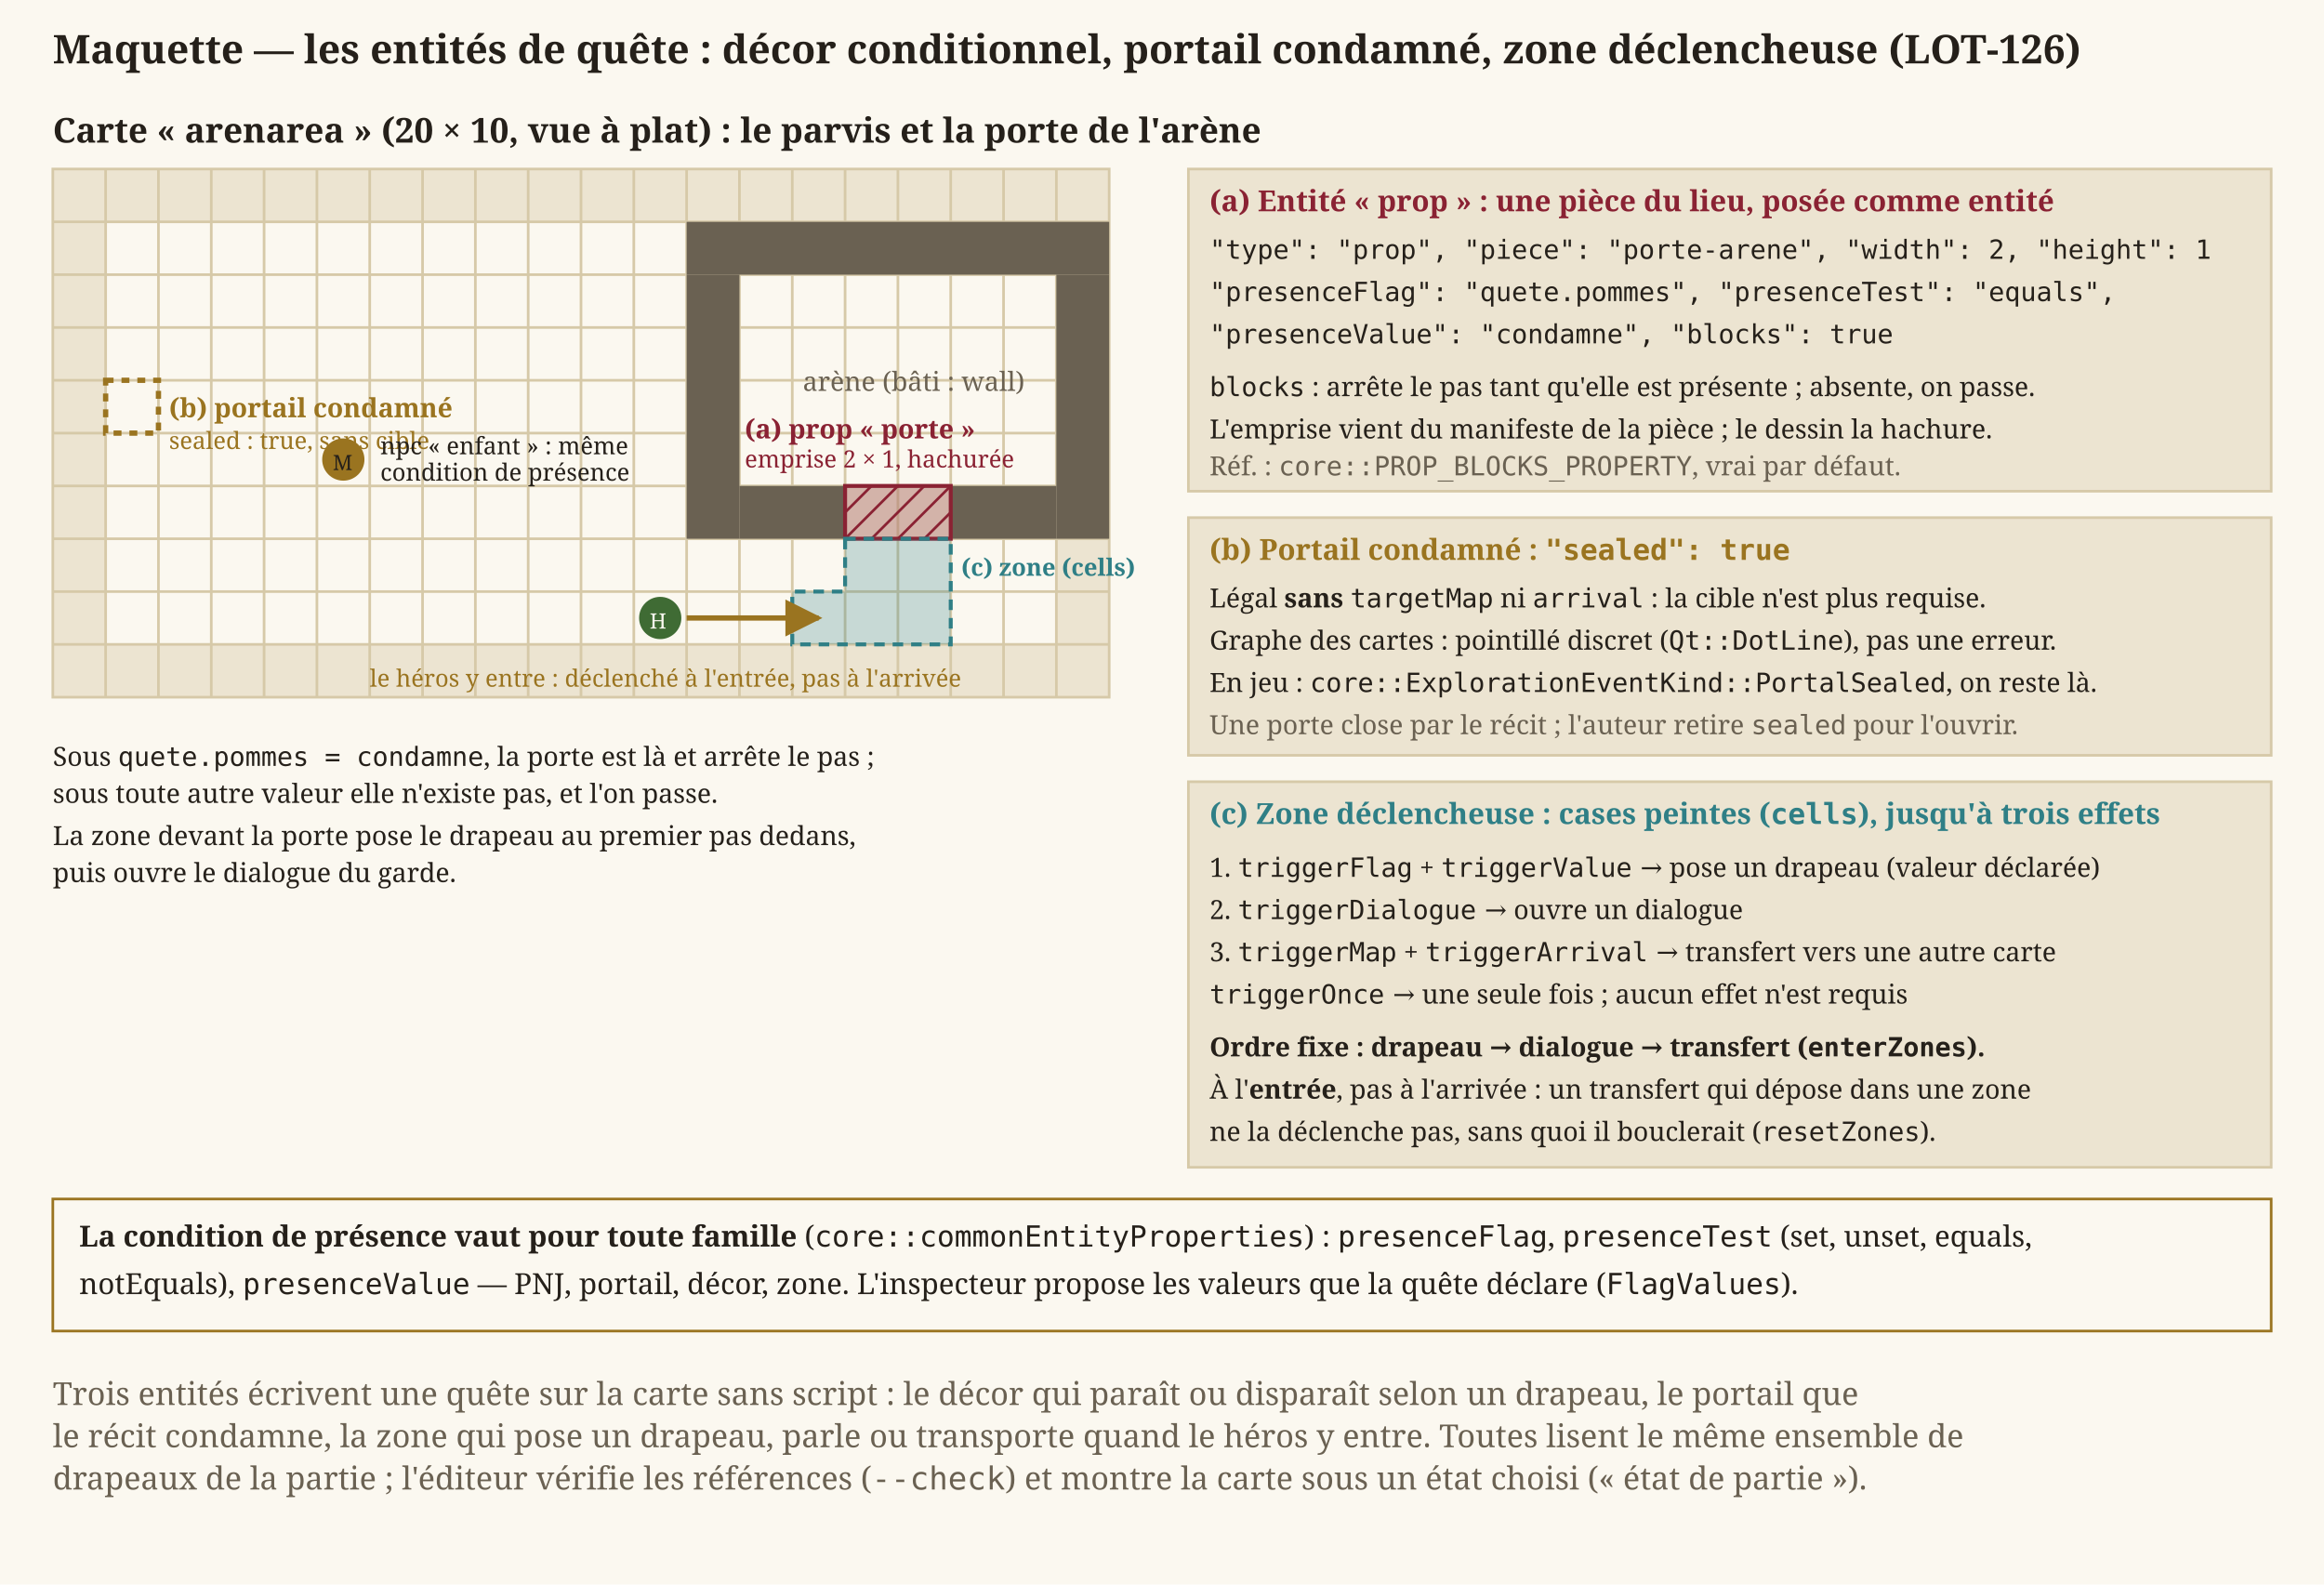
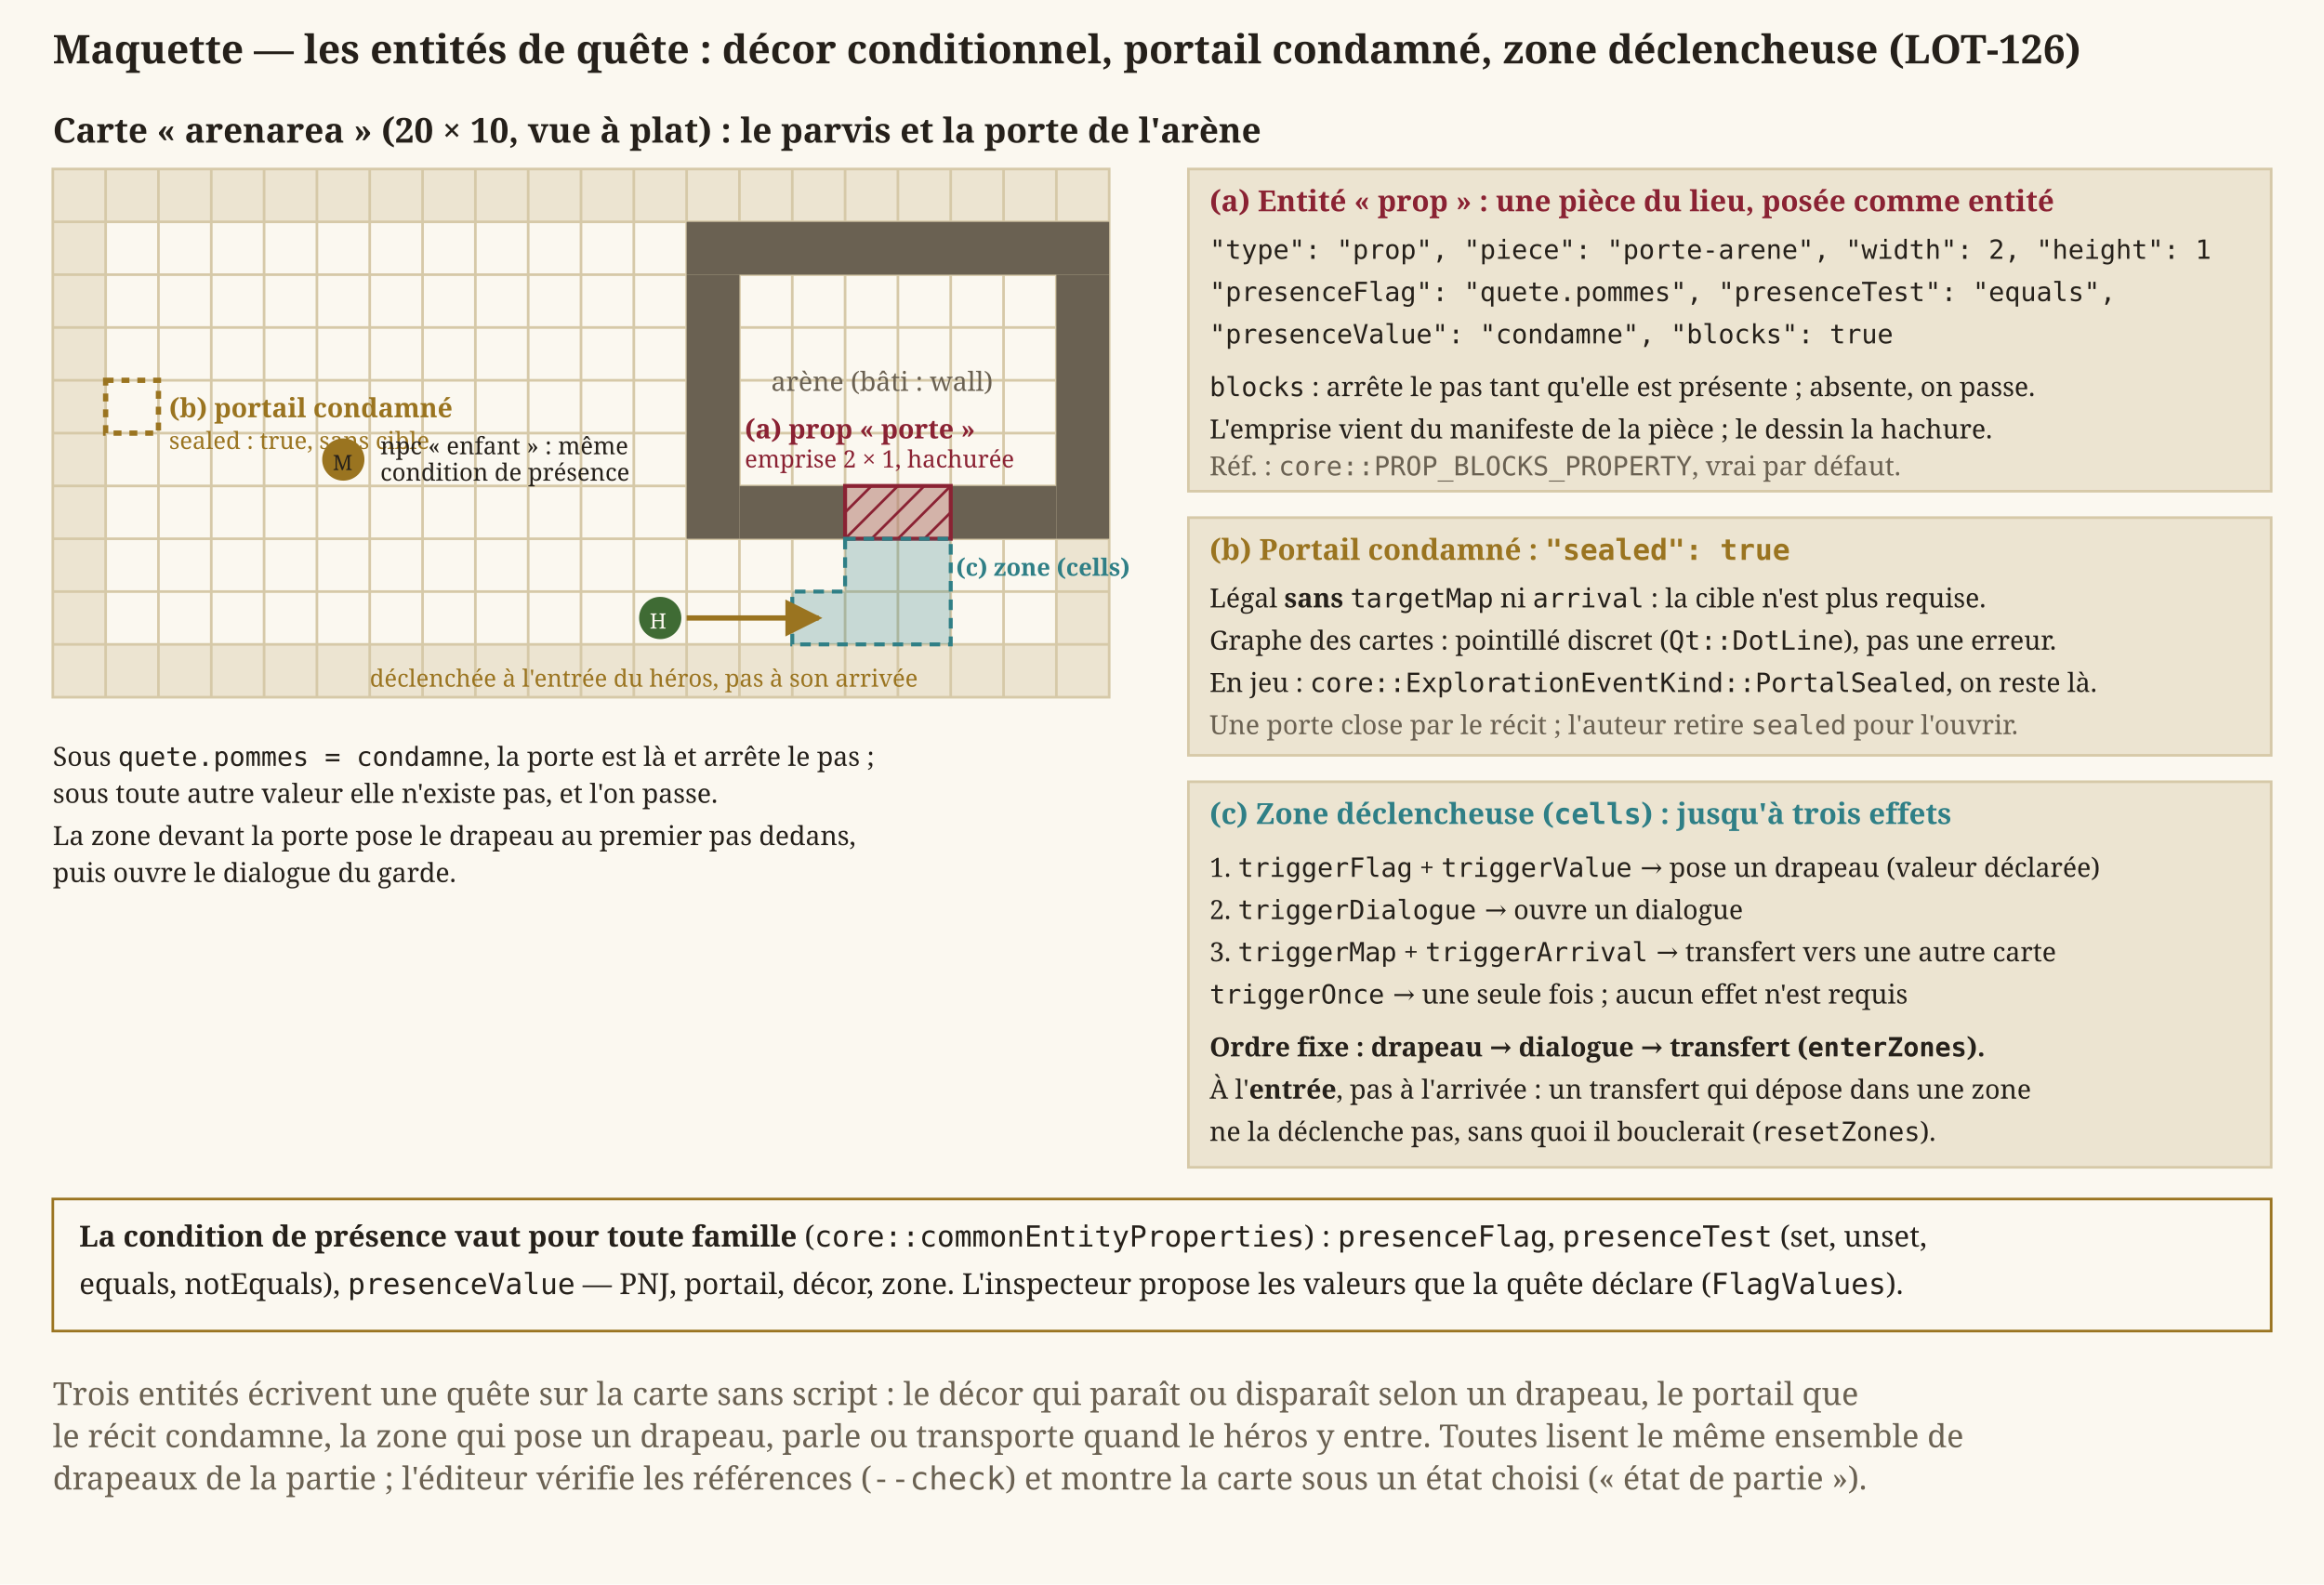
<svg xmlns="http://www.w3.org/2000/svg" viewBox="0 0 880 600" font-family="Georgia, serif" font-size="13">
  <rect width="880" height="600" fill="#fbf8f0" />
  <text x="20" y="24" font-size="15" font-weight="600" fill="#25201a">Maquette — les entités de quête : décor conditionnel, portail condamné, zone déclencheuse (LOT-126)</text>
  <defs>
    <marker id="a" viewBox="0 0 10 10" refX="9" refY="5" markerWidth="7" markerHeight="7" orient="auto">
      <path d="M0,0 L10,5 L0,10 z" fill="#9a7420" />
    </marker>
  </defs>
  <text x="20" y="54" font-weight="600" fill="#25201a">Carte « arenarea » (20 × 10, vue à plat) : le parvis et la porte de l'arène</text>
  <g transform="translate(20,64)">
    <rect x="0" y="0" width="400" height="200" fill="#ece4d1" stroke="#d6c9a8" />
    <g fill="#fbf8f0">
      <rect x="20" y="20" width="220" height="160" />
      <rect x="240" y="140" width="140" height="40" />
      <rect x="260" y="40" width="120" height="80" />
    </g>
    <g stroke="#d6c9a8" fill="none">
      <path d="M0,20h400M0,40h400M0,60h400M0,80h400M0,100h400M0,120h400M0,140h400M0,160h400M0,180h400" />
      <path d="M20,0v200M40,0v200M60,0v200M80,0v200M100,0v200M120,0v200M140,0v200M160,0v200M180,0v200M200,0v200M220,0v200M240,0v200M260,0v200M280,0v200M300,0v200M320,0v200M340,0v200M360,0v200M380,0v200" />
    </g>
    <g fill="#6a6152">
      <rect x="240" y="20" width="160" height="20" />
      <rect x="240" y="40" width="20" height="100" />
      <rect x="380" y="40" width="20" height="100" />
      <rect x="260" y="120" width="40" height="20" />
      <rect x="340" y="120" width="40" height="20" />
    </g>
-     <text x="284" y="84" font-size="10" fill="#6a6152">arène (bâti : wall)</text>
+     <text x="272" y="84" font-size="10" fill="#6a6152">arène (bâti : wall)</text>
    <rect x="300" y="120" width="40" height="20" fill="#8a2233" fill-opacity="0.25" stroke="#8a2233" stroke-width="1.5" />
    <path d="M300,130 L310,120 M300,140 L320,120 M310,140 L330,120 M320,140 L340,120 M330,140 L340,130" stroke="#8a2233" />
    <text x="262" y="102" font-size="10" fill="#8a2233" font-weight="600">(a) prop « porte »</text>
    <text x="262" y="113" font-size="9" fill="#8a2233">emprise 2 × 1, hachurée</text>
    <rect x="20" y="80" width="20" height="20" fill="none" stroke="#9a7420" stroke-width="2" stroke-dasharray="3 3" />
    <text x="44" y="94" font-size="10" fill="#9a7420" font-weight="600">(b) portail condamné</text>
    <text x="44" y="106" font-size="9" fill="#9a7420">sealed : true, sans cible</text>
    <g fill="#2f7f86" fill-opacity="0.25">
      <rect x="300" y="140" width="40" height="20" />
      <rect x="280" y="160" width="60" height="20" />
    </g>
    <path d="M300,140 h40 v40 h-60 v-20 h20 z" fill="none" stroke="#2f7f86" stroke-width="1.5" stroke-dasharray="4 3" />
-     <text x="344" y="154" font-size="9" fill="#2f7f86" font-weight="600">(c) zone (cells)</text>
+     <text x="342" y="154" font-size="9" fill="#2f7f86" font-weight="600">(c) zone (cells)</text>
    <circle cx="230" cy="170" r="8" fill="#3f6b34" />
    <text x="226" y="174" font-size="8" fill="#fbf8f0">H</text>
    <path d="M240,170 L290,170" stroke="#9a7420" stroke-width="2" marker-end="url(#a)" />
-     <text x="120" y="196" font-size="9" fill="#9a7420">le héros y entre : déclenché à l'entrée, pas à l'arrivée</text>
+     <text x="120" y="196" font-size="9" fill="#9a7420">déclenchée à l'entrée du héros, pas à son arrivée</text>
    <circle cx="110" cy="110" r="8" fill="#9a7420" />
    <text x="106" y="114" font-size="8" fill="#25201a">M</text>
    <text x="124" y="108" font-size="9" fill="#25201a">npc « enfant » : même</text>
    <text x="124" y="118" font-size="9" fill="#25201a">condition de présence</text>
  </g>
  <g font-size="10" fill="#25201a">
    <text x="20" y="290">Sous <tspan font-family="Consolas, monospace">quete.pommes = condamne</tspan>, la porte est là et arrête le pas ;</text>
    <text x="20" y="304">sous toute autre valeur elle n'existe pas, et l'on passe.</text>
    <text x="20" y="320">La zone devant la porte pose le drapeau au premier pas dedans,</text>
    <text x="20" y="334">puis ouvre le dialogue du garde.</text>
  </g>
  <rect x="450" y="64" width="410" height="122" fill="#ece4d1" stroke="#d6c9a8" />
  <text x="458" y="80" font-size="11" font-weight="600" fill="#8a2233">(a) Entité « prop » : une pièce du lieu, posée comme entité</text>
  <g font-size="10" fill="#25201a" font-family="Consolas, monospace">
    <text x="458" y="98">"type": "prop", "piece": "porte-arene", "width": 2, "height": 1</text>
    <text x="458" y="114">"presenceFlag": "quete.pommes", "presenceTest": "equals",</text>
    <text x="458" y="130">"presenceValue": "condamne", "blocks": true</text>
  </g>
  <g font-size="10" fill="#25201a">
    <text x="458" y="150">
      <tspan font-family="Consolas, monospace">blocks</tspan> : arrête le pas tant qu'elle est présente ; absente, on passe.</text>
    <text x="458" y="166">L'emprise vient du manifeste de la pièce ; le dessin la hachure.</text>
    <text x="458" y="180" fill="#6a6152">Réf. : <tspan font-family="Consolas, monospace">core::PROP_BLOCKS_PROPERTY</tspan>, vrai par défaut.</text>
  </g>
  <rect x="450" y="196" width="410" height="90" fill="#ece4d1" stroke="#d6c9a8" />
  <text x="458" y="212" font-size="11" font-weight="600" fill="#9a7420">(b) Portail condamné : <tspan font-family="Consolas, monospace">"sealed": true</tspan>
  </text>
  <g font-size="10" fill="#25201a">
    <text x="458" y="230">Légal <tspan font-weight="600">sans</tspan>
      <tspan font-family="Consolas, monospace">targetMap</tspan> ni <tspan font-family="Consolas, monospace">arrival</tspan> : la cible n'est plus requise.</text>
    <text x="458" y="246">Graphe des cartes : pointillé discret (<tspan font-family="Consolas, monospace">Qt::DotLine</tspan>), pas une erreur.</text>
    <text x="458" y="262">En jeu : <tspan font-family="Consolas, monospace">core::ExplorationEventKind::PortalSealed</tspan>, on reste là.</text>
    <text x="458" y="278" fill="#6a6152">Une porte close par le récit ; l'auteur retire <tspan font-family="Consolas, monospace">sealed</tspan> pour l'ouvrir.</text>
  </g>
  <rect x="450" y="296" width="410" height="146" fill="#ece4d1" stroke="#d6c9a8" />
-   <text x="458" y="312" font-size="11" font-weight="600" fill="#2f7f86">(c) Zone déclencheuse : cases peintes (<tspan font-family="Consolas, monospace">cells</tspan>), jusqu'à trois effets</text>
+   <text x="458" y="312" font-size="11" font-weight="600" fill="#2f7f86">(c) Zone déclencheuse (<tspan font-family="Consolas, monospace">cells</tspan>) : jusqu'à trois effets</text>
  <g font-size="10" fill="#25201a">
    <text x="458" y="332">1. <tspan font-family="Consolas, monospace">triggerFlag</tspan> + <tspan font-family="Consolas, monospace">triggerValue</tspan> → pose un drapeau (valeur déclarée)</text>
    <text x="458" y="348">2. <tspan font-family="Consolas, monospace">triggerDialogue</tspan> → ouvre un dialogue</text>
    <text x="458" y="364">3. <tspan font-family="Consolas, monospace">triggerMap</tspan> + <tspan font-family="Consolas, monospace">triggerArrival</tspan> → transfert vers une autre carte</text>
    <text x="458" y="380">
      <tspan font-family="Consolas, monospace">triggerOnce</tspan> → une seule fois ; aucun effet n'est requis</text>
    <text x="458" y="400" font-weight="600">Ordre fixe : drapeau → dialogue → transfert (<tspan font-family="Consolas, monospace">enterZones</tspan>).</text>
    <text x="458" y="416">À l'<tspan font-weight="600">entrée</tspan>, pas à l'arrivée : un transfert qui dépose dans une zone</text>
    <text x="458" y="432">ne la déclenche pas, sans quoi il bouclerait (<tspan font-family="Consolas, monospace">resetZones</tspan>).</text>
  </g>
  <rect x="20" y="454" width="840" height="50" fill="#fbf8f0" stroke="#9a7420" />
  <text x="30" y="472" font-size="11" fill="#25201a">
-     <tspan font-weight="600">La condition de présence vaut pour toute famille</tspan> (<tspan font-family="Consolas, monospace">core::commonEntityProperties</tspan>) : <tspan font-family="Consolas, monospace">presenceFlag</tspan>, <tspan font-family="Consolas, monospace">presenceTest</tspan> (set, unset, equals,</text>
-   <text x="30" y="490" font-size="11" fill="#25201a">notEquals), <tspan font-family="Consolas, monospace">presenceValue</tspan> — PNJ, portail, décor, zone. L'inspecteur propose les valeurs que la quête déclare (<tspan font-family="Consolas, monospace">FlagValues</tspan>).</text>
+     <tspan font-weight="600">La condition de présence vaut pour toute famille</tspan> (<tspan font-family="Consolas, monospace">core::commonEntityProperties</tspan>) : <tspan font-family="Consolas, monospace">presenceFlag</tspan>, <tspan font-family="Consolas, monospace">presenceTest</tspan> (set, unset,</text>
+   <text x="30" y="490" font-size="11" fill="#25201a">equals, notEquals), <tspan font-family="Consolas, monospace">presenceValue</tspan> — PNJ, portail, décor, zone. L'inspecteur propose les valeurs que la quête déclare (<tspan font-family="Consolas, monospace">FlagValues</tspan>).</text>
  <g fill="#6a6152" font-size="12">
    <text x="20" y="532">Trois entités écrivent une quête sur la carte sans script : le décor qui paraît ou disparaît selon un drapeau, le portail que</text>
    <text x="20" y="548">le récit condamne, la zone qui pose un drapeau, parle ou transporte quand le héros y entre. Toutes lisent le même ensemble de</text>
    <text x="20" y="564">drapeaux de la partie ; l'éditeur vérifie les références (<tspan font-family="Consolas, monospace">--check</tspan>) et montre la carte sous un état choisi (« état de partie »).</text>
  </g>
</svg>
